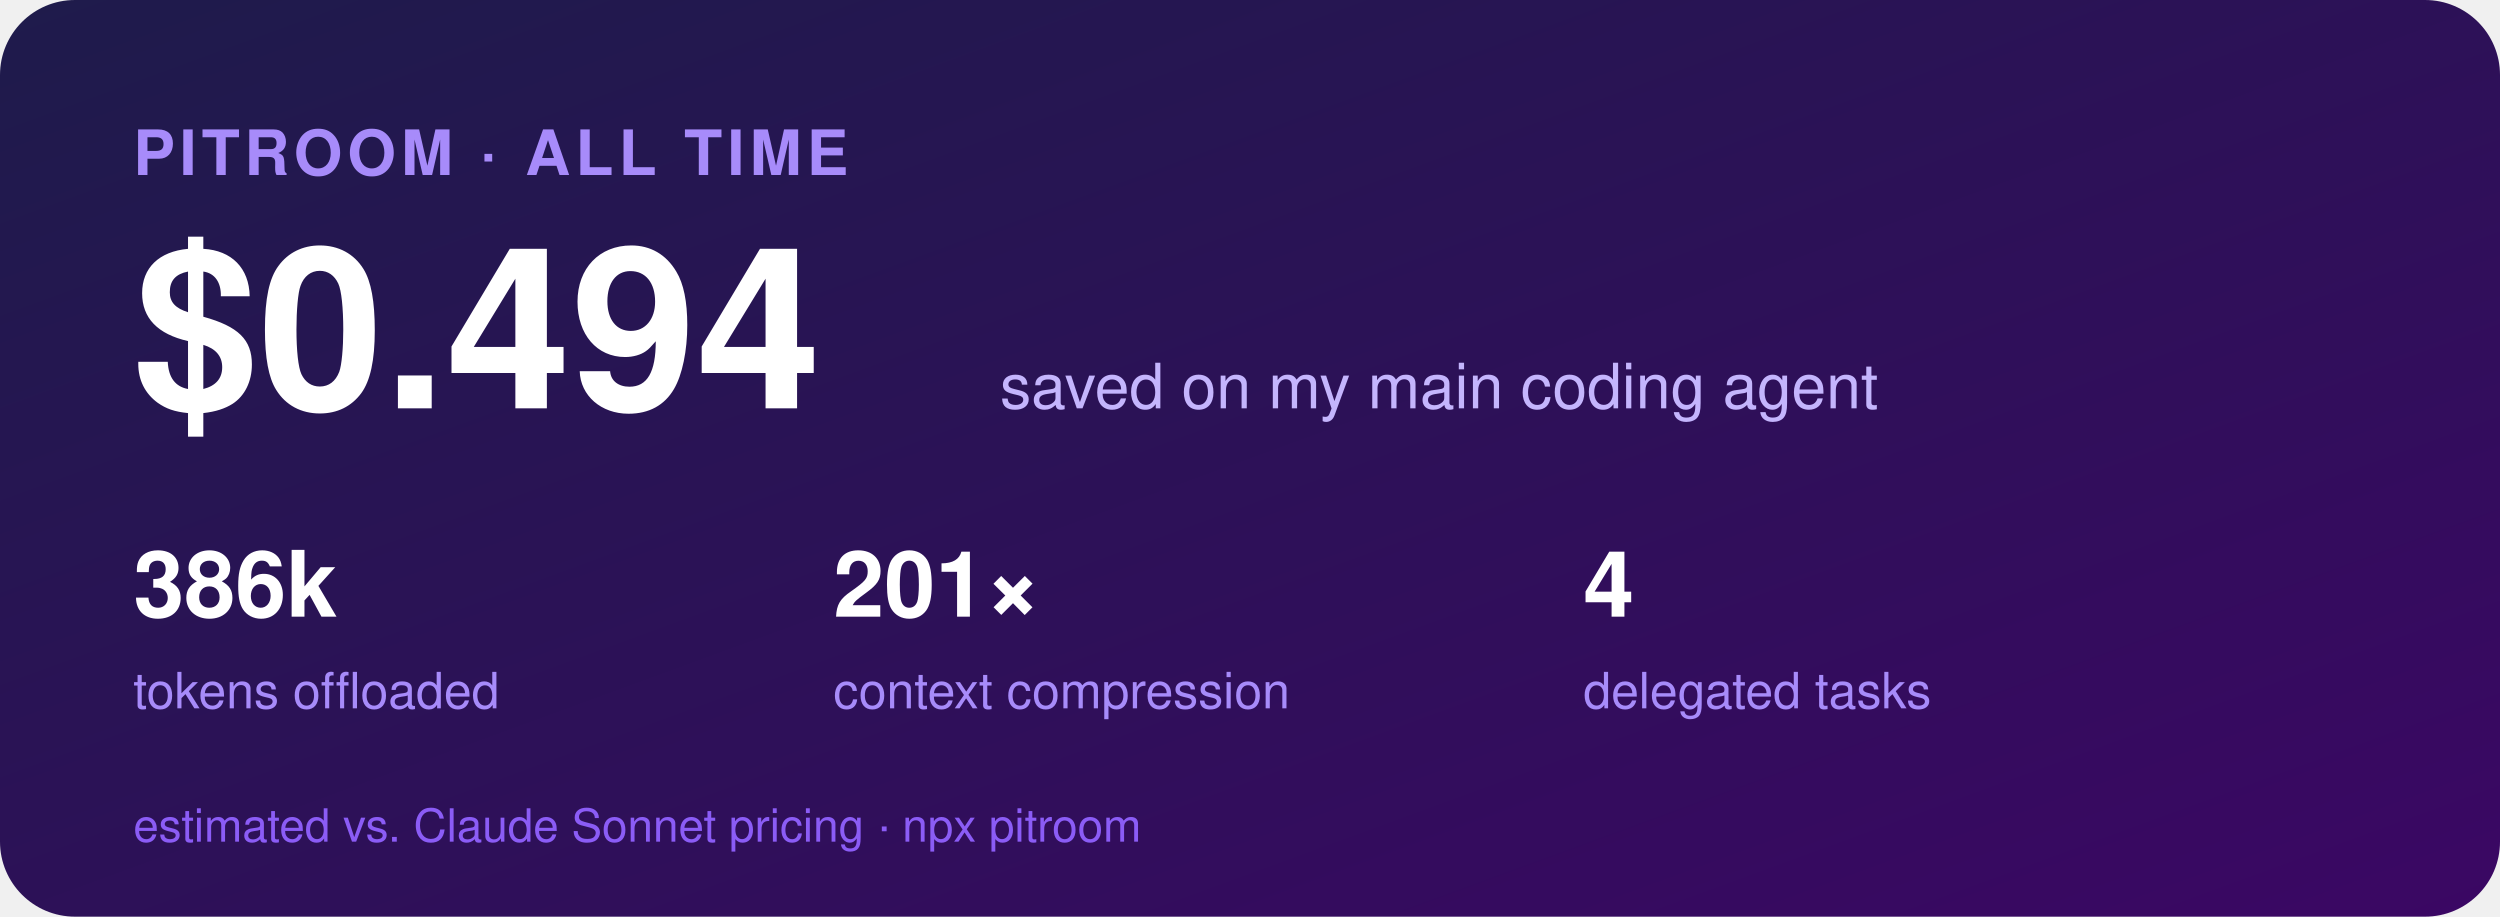
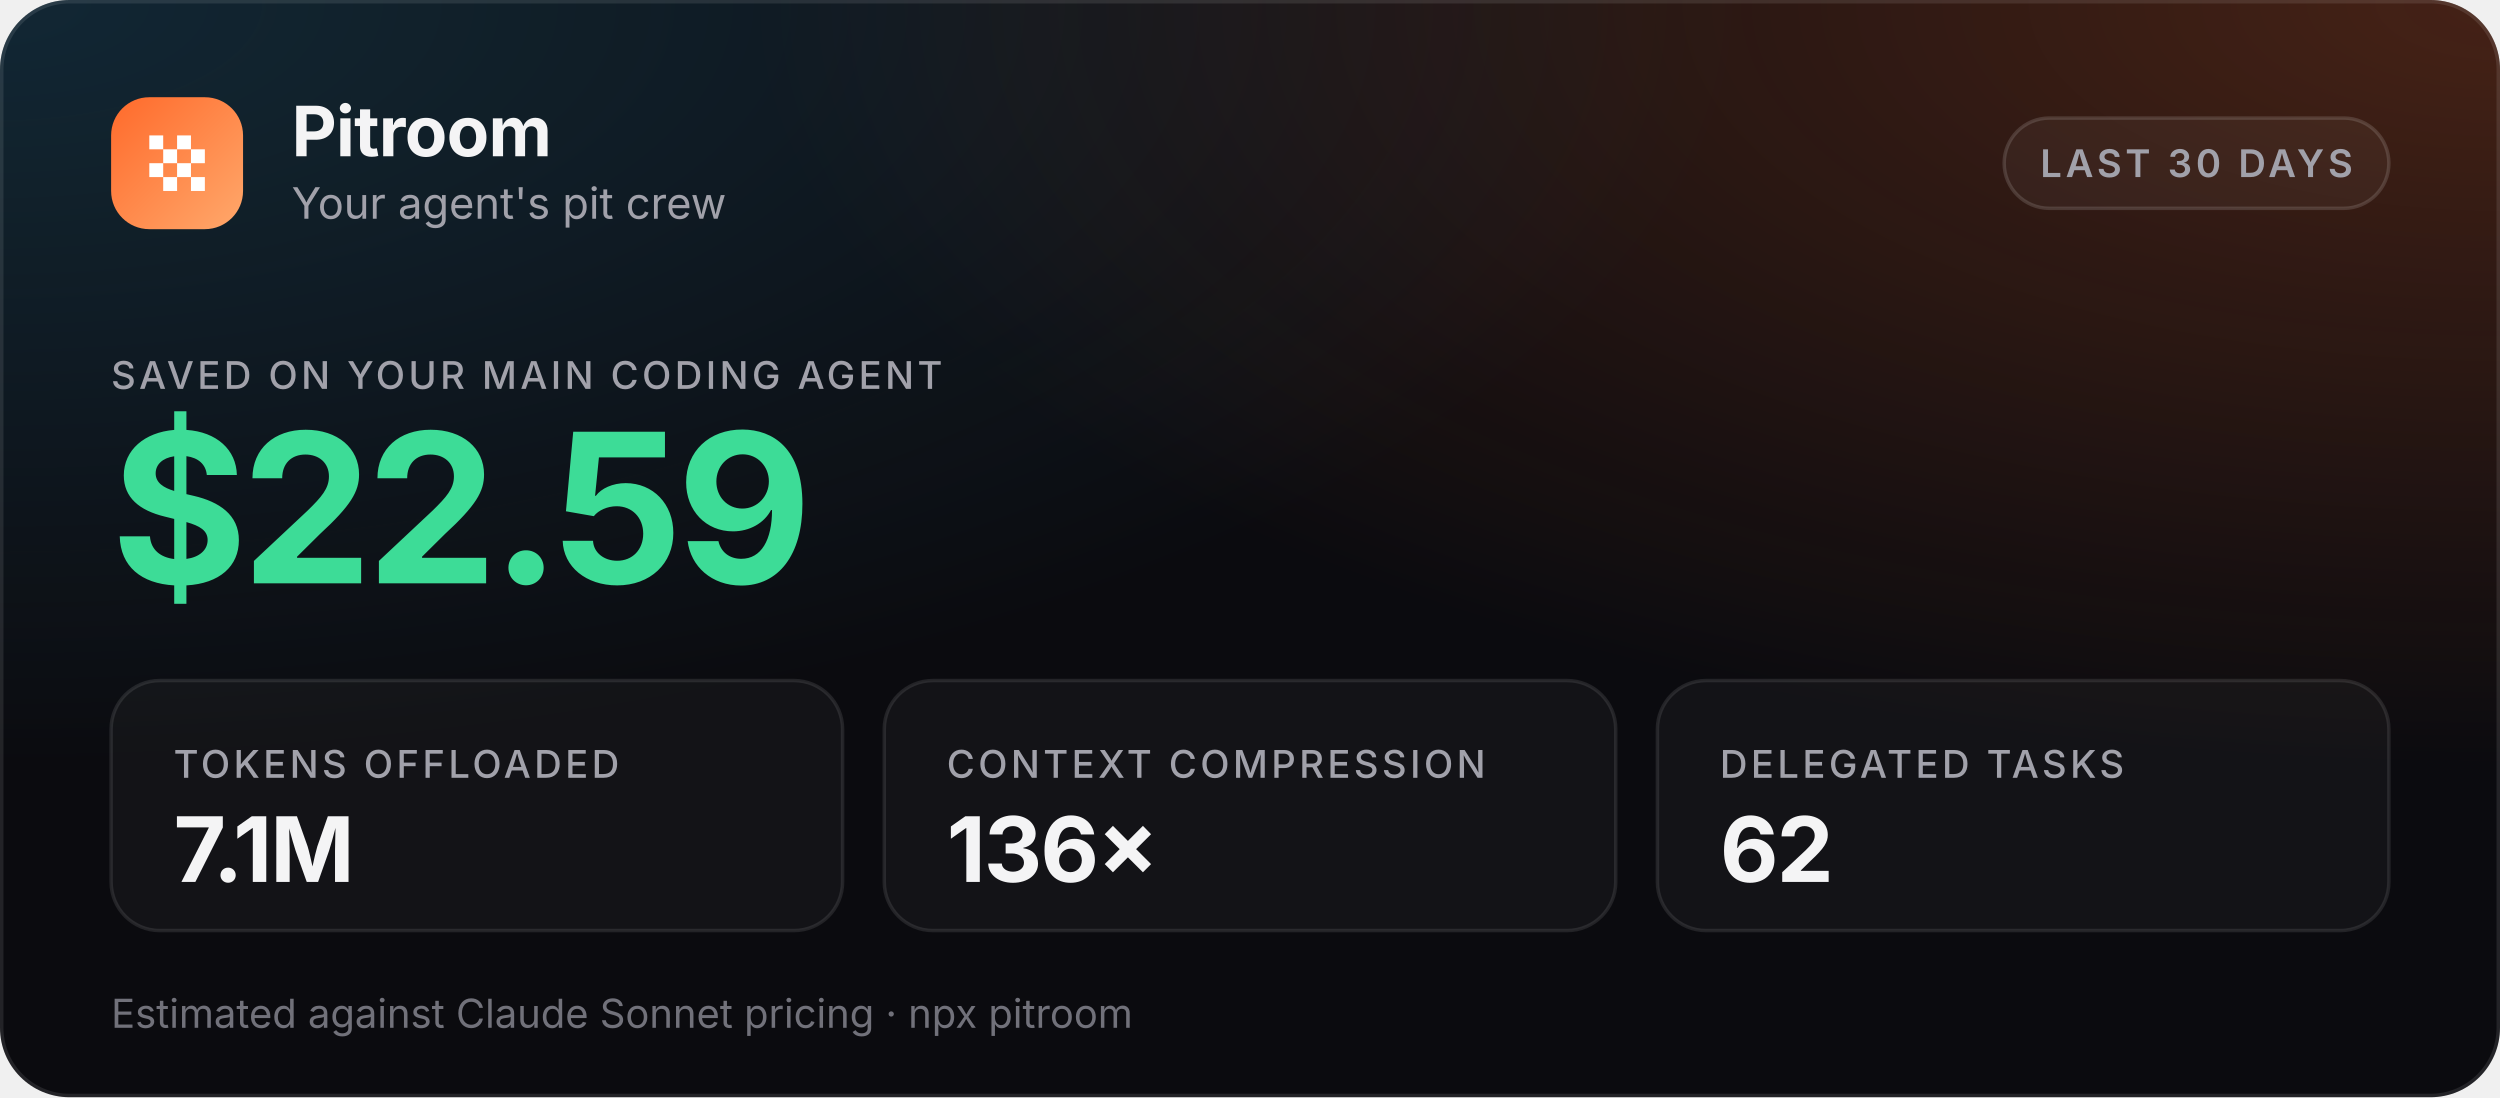
- <svg xmlns="http://www.w3.org/2000/svg" width="600" height="220" viewBox="0 0 600 220" role="img" aria-label="pitroom saved $0.494">
+ <svg xmlns="http://www.w3.org/2000/svg" width="720" height="316" viewBox="0 0 720 316" role="img" aria-label="pitroom saved $22.59">
  <style>
- text{font-family:ui-sans-serif,-apple-system,Segoe UI,Helvetica,Arial,sans-serif;fill:#ede9fe}
- .h{font-size:15px;font-weight:600;fill:#a78bfa;letter-spacing:.08em}
- .big{font-size:54px;font-weight:800;fill:#fff}
- .sub{font-size:15px;fill:#c4b5fd}
- .v{font-size:22px;font-weight:700;fill:#fff}
- .l{font-size:12px;fill:#a78bfa}
- .f{font-size:11px;fill:#8b5cf6}
+ text{font-family:ui-sans-serif,-apple-system,"Segoe UI",Inter,Helvetica,Arial,sans-serif;fill:#f4f4f5}
+ .name{font-size:20px;font-weight:650;letter-spacing:-.01em}
+ .sub{font-size:12.5px;fill:#a1a1aa}
+ .pill{font-size:11px;font-weight:600;letter-spacing:.1em;fill:#a1a1aa}
+ .lab{font-size:11px;font-weight:500;letter-spacing:.09em;fill:#a1a1aa}
+ .big{font-size:60px;font-weight:700;letter-spacing:-.03em;fill:#3ddc97}
+ .of{font-size:14px;fill:#a1a1aa}
+ .val{font-size:26px;font-weight:650;letter-spacing:-.02em}
+ .foot{font-size:11.5px;fill:#71717a}
</style>
  <defs>
-     <linearGradient id="g" x1="0" y1="0" x2="1" y2="1">
-       <stop offset="0" stop-color="#1e1b4b" />
-       <stop offset="1" stop-color="#3b0764" />
+     <radialGradient id="o" cx="1" cy="0" r=".7">
+       <stop offset="0" stop-color="#ff6a2b" stop-opacity=".24" />
+       <stop offset="1" stop-color="#ff6a2b" stop-opacity="0" />
+     </radialGradient>
+     <radialGradient id="b" cx="0" cy="0" r=".7">
+       <stop offset="0" stop-color="#38bdf8" stop-opacity=".16" />
+       <stop offset="1" stop-color="#38bdf8" stop-opacity="0" />
+     </radialGradient>
+     <linearGradient id="m" x1="0" y1="0" x2="1" y2="1">
+       <stop offset="0" stop-color="#ff6a2b" />
+       <stop offset="1" stop-color="#ffa86b" />
    </linearGradient>
+     <clipPath id="c">
+       <rect width="720" height="316" rx="20" />
+     </clipPath>
  </defs>
-   <rect width="600" height="220" rx="18" fill="url(#g)" />
-   <text x="32" y="42" class="h">PITROOM · ALL TIME</text>
-   <text x="32" y="98" class="big">$0.494</text>
-   <text x="240" y="98" class="sub">saved on my main coding agent</text>
-   <text x="32" y="148" class="v">386k</text>
-   <text x="32" y="170" class="l">tokens offloaded</text>
-   <text x="200" y="148" class="v">201×</text>
-   <text x="200" y="170" class="l">context compression</text>
-   <text x="380" y="148" class="v">4</text>
-   <text x="380" y="170" class="l">delegated tasks</text>
-   <text x="32" y="202" class="f">estimated vs. Claude Sonnet pricing · npx pitroom</text>
+   <g clip-path="url(#c)">
+     <rect width="720" height="316" fill="#0b0b0f" />
+     <rect width="720" height="316" fill="url(#o)" />
+     <rect width="720" height="316" fill="url(#b)" />
+   </g>
+   <rect x=".5" y=".5" width="719" height="315" rx="19.5" fill="none" stroke="#fff" stroke-opacity=".1" />
+   <rect x="32" y="28" width="38" height="38" rx="11" fill="url(#m)" />
+   <path d="M4 4h4v4H4zm8 0h4v4h-4zM8 8h4v4H8zm8 0h4v4h-4zM4 12h4v4H4zm8 0h4v4h-4zm-4 4h4v4H8zm8 0h4v4h-4z" fill="#fff" transform="translate(39 35) scale(1)" />
+   <text x="84" y="45" class="name">Pitroom</text>
+   <text x="84" y="63" class="sub">Your agent's pit crew</text>
+   <rect x="577.2" y="34" width="110.8" height="26" rx="13" fill="#fff" fill-opacity=".04" stroke="#fff" stroke-opacity=".14" />
+   <text x="632.6" y="51" class="pill" text-anchor="middle">LAST 30 DAYS</text>
+   <text x="32" y="112" class="lab">SAVED ON YOUR MAIN CODING AGENT</text>
+   <text x="32" y="168" class="big">$22.59</text>
+   <rect x="32" y="196" width="210.667" height="72" rx="14" fill="#fff" fill-opacity=".035" stroke="#fff" stroke-opacity=".1" />
+   <text x="50" y="224" class="lab">TOKENS OFFLOADED</text>
+   <text x="50" y="254" class="val">7.1M</text>
+   <rect x="254.667" y="196" width="210.667" height="72" rx="14" fill="#fff" fill-opacity=".035" stroke="#fff" stroke-opacity=".1" />
+   <text x="272.667" y="224" class="lab">CONTEXT COMPRESSION</text>
+   <text x="272.667" y="254" class="val">136×</text>
+   <rect x="477.333" y="196" width="210.667" height="72" rx="14" fill="#fff" fill-opacity=".035" stroke="#fff" stroke-opacity=".1" />
+   <text x="495.333" y="224" class="lab">DELEGATED TASKS</text>
+   <text x="495.333" y="254" class="val">62</text>
+   <text x="32" y="296" class="foot">Estimated against Claude Sonnet pricing · npx pitroom</text>
</svg>
